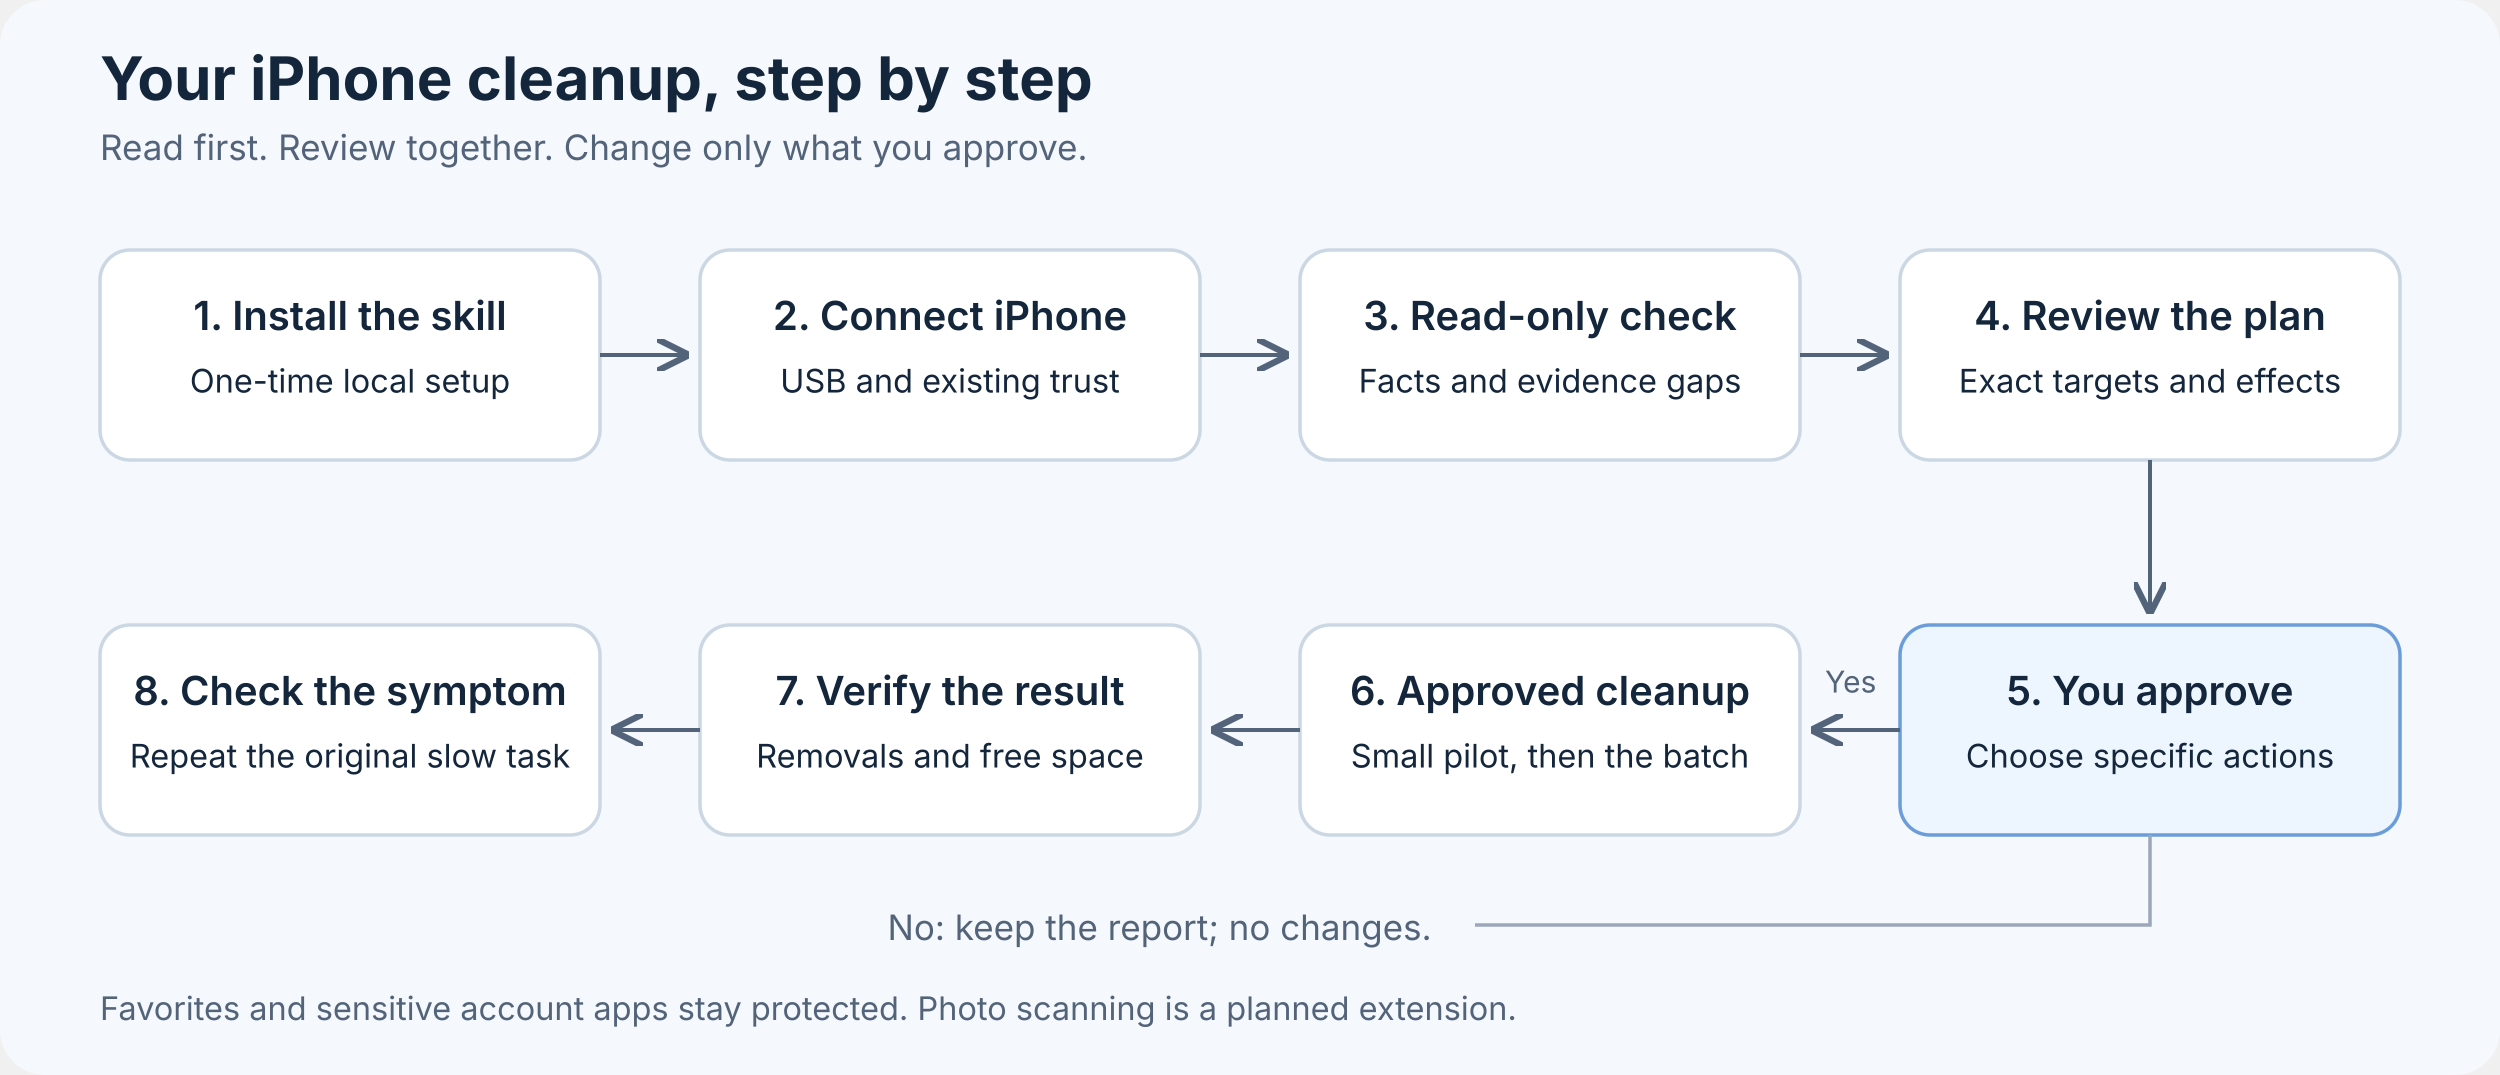
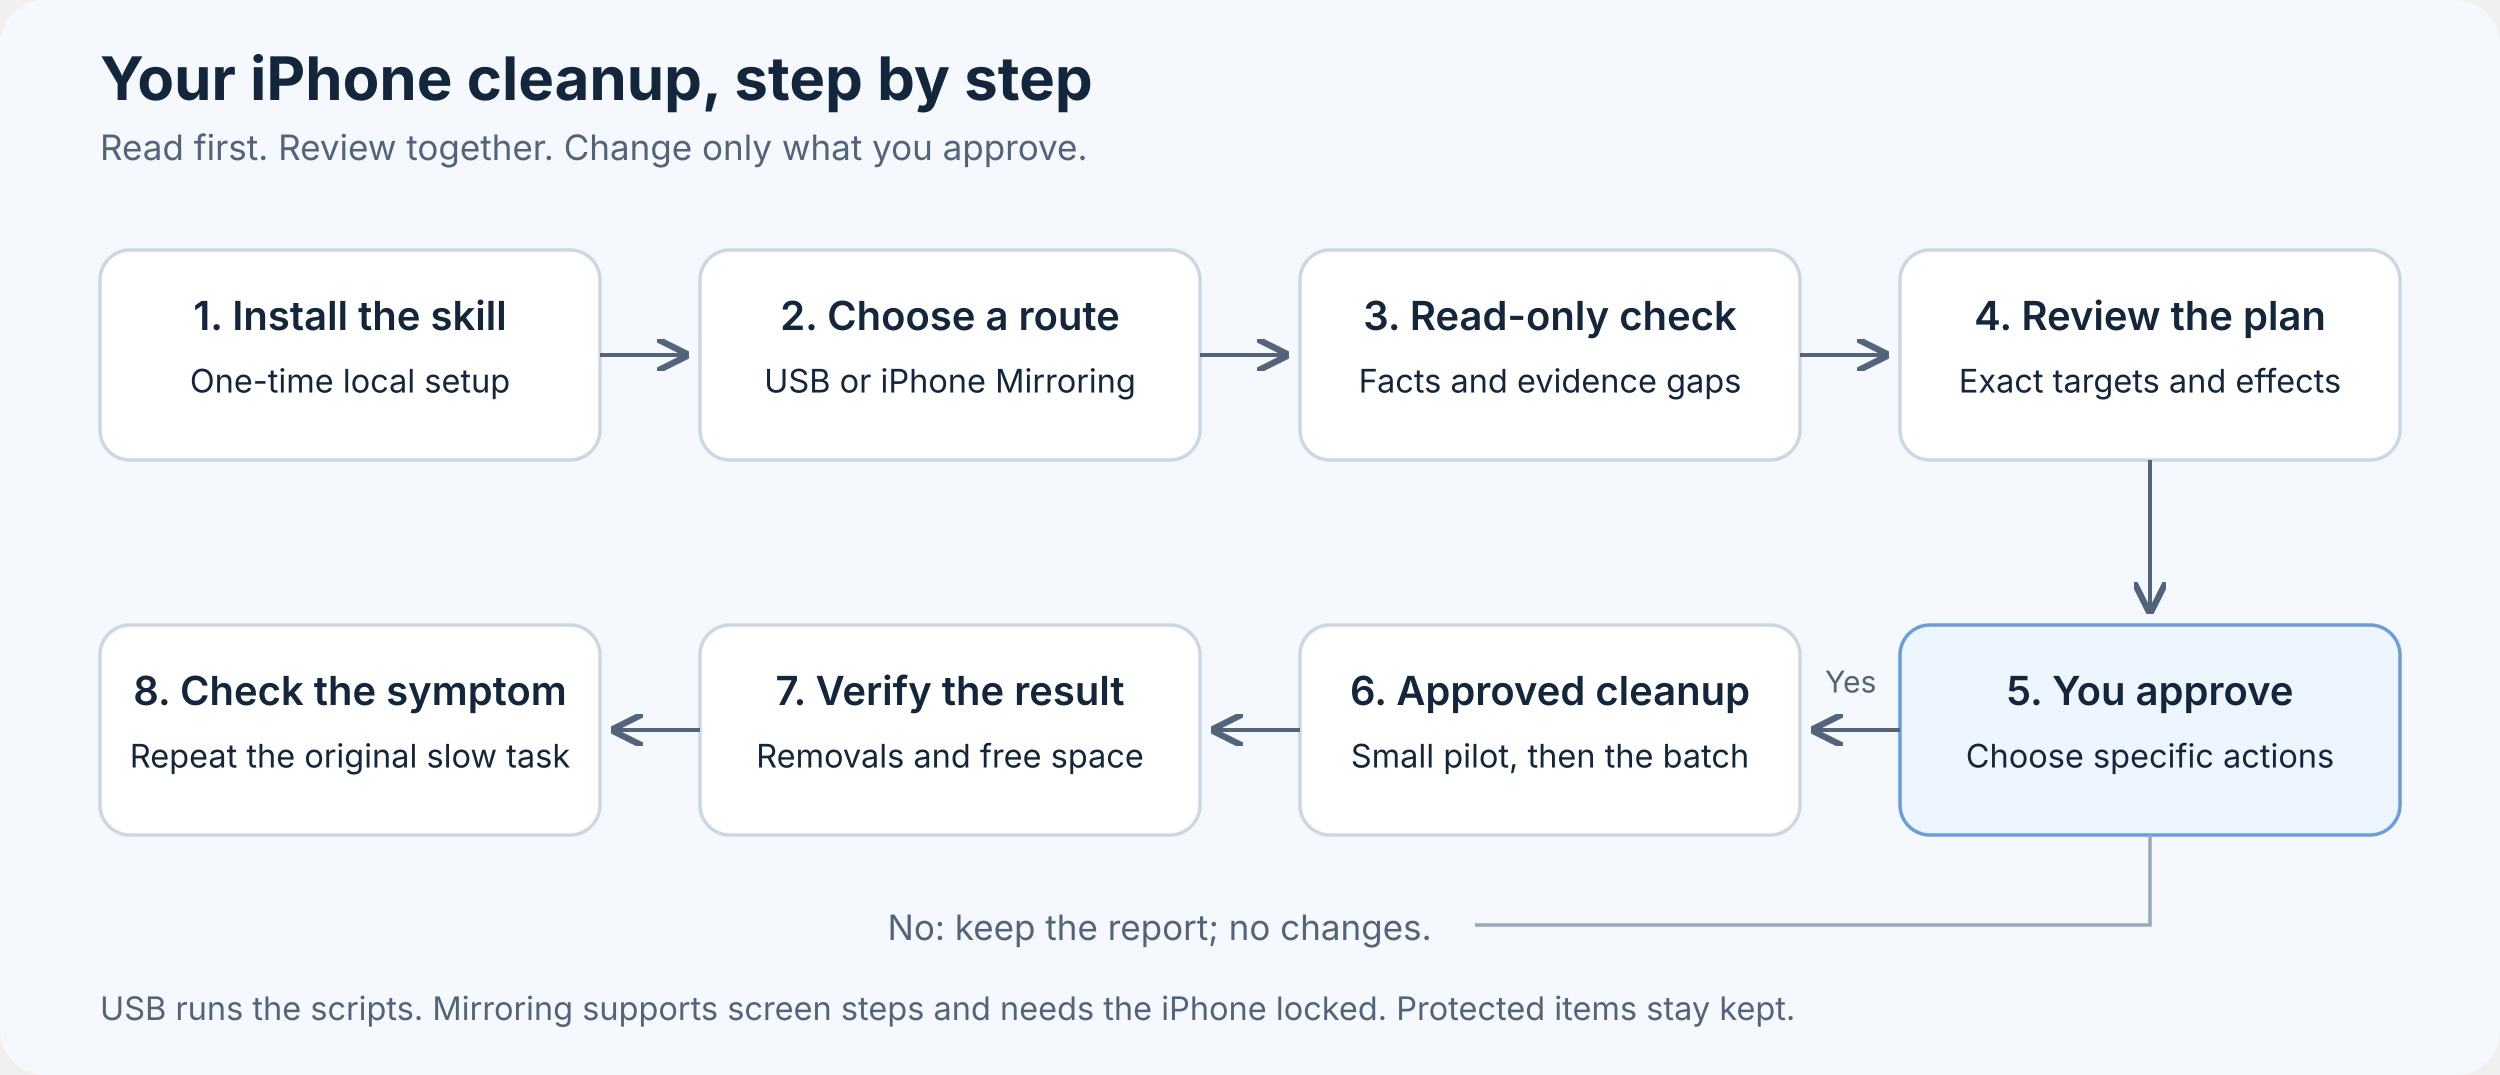
<svg xmlns="http://www.w3.org/2000/svg" width="1000" height="430" viewBox="0 0 1000 430" role="img" aria-labelledby="title desc">
  <defs>
    <marker id="arrow" markerWidth="8" markerHeight="8" refX="7" refY="4" orient="auto">
      <path d="M0 0 L8 4 L0 8" fill="none" stroke="#53647a" stroke-width="1.6" />
    </marker>
  </defs>
  <rect width="1000" height="430" rx="18" fill="#f5f8fc" />
  <g font-family="-apple-system, BlinkMacSystemFont, Segoe UI, sans-serif" fill="#14263b">
    <text x="40" y="40" font-size="24" font-weight="700">Your iPhone cleanup, step by step</text>
    <text x="40" y="64" font-size="14" fill="#53647a">Read first. Review together. Change only what you approve.</text>
    <g fill="#fff" stroke="#ccd7e4" stroke-width="1.4">
      <rect x="40" y="100" width="200" height="84" rx="12" />
      <rect x="280" y="100" width="200" height="84" rx="12" />
      <rect x="520" y="100" width="200" height="84" rx="12" />
      <rect x="760" y="100" width="200" height="84" rx="12" />
      <rect x="760" y="250" width="200" height="84" rx="12" fill="#edf5ff" stroke="#6a9dda" />
      <rect x="520" y="250" width="200" height="84" rx="12" />
      <rect x="280" y="250" width="200" height="84" rx="12" />
      <rect x="40" y="250" width="200" height="84" rx="12" />
    </g>
    <g font-size="16" text-anchor="middle" font-weight="600">
      <text x="140" y="132">1. Install the skill</text>
      <text x="140" y="157" font-size="13" font-weight="400">One-time local setup</text>
-       <text x="380" y="132">2. Connect iPhone</text>
-       <text x="380" y="157" font-size="13" font-weight="400">USB and existing trust</text>
+       <text x="380" y="132">2. Choose a route</text>
+       <text x="380" y="157" font-size="13" font-weight="400">USB or iPhone Mirroring</text>
      <text x="620" y="132">3. Read-only check</text>
      <text x="620" y="157" font-size="13" font-weight="400">Facts and evidence gaps</text>
      <text x="860" y="132">4. Review the plan</text>
      <text x="860" y="157" font-size="13" font-weight="400">Exact targets and effects</text>
      <text x="860" y="282">5. You approve</text>
      <text x="860" y="307" font-size="13" font-weight="400">Choose specific actions</text>
      <text x="620" y="282">6. Approved cleanup</text>
      <text x="620" y="307" font-size="13" font-weight="400">Small pilot, then the batch</text>
      <text x="380" y="282">7. Verify the result</text>
      <text x="380" y="307" font-size="13" font-weight="400">Removals and free space</text>
      <text x="140" y="282">8. Check the symptom</text>
      <text x="140" y="307" font-size="13" font-weight="400">Repeat the original slow task</text>
    </g>
    <g fill="none" stroke="#53647a" stroke-width="1.6" marker-end="url(#arrow)">
      <path d="M240 142 H274" />
      <path d="M480 142 H514" />
      <path d="M720 142 H754" />
      <path d="M860 184 V244" />
      <path d="M760 292 H726" />
      <path d="M520 292 H486" />
      <path d="M280 292 H246" />
    </g>
    <text x="730" y="277" font-size="12" fill="#53647a">Yes</text>
    <path d="M860 334 V370 H590" fill="none" stroke="#9aa8ba" stroke-width="1.4" />
    <text x="355" y="376" font-size="14" fill="#53647a">No: keep the report; no changes.</text>
-     <text x="40" y="408" font-size="13" fill="#53647a">Favorites and sensitive account apps stay protected. Photo scanning is a planned extension.</text>
+     <text x="40" y="408" font-size="13" fill="#53647a">USB runs the scripts. Mirroring supports screen steps and needs the iPhone locked. Protected items stay kept.</text>
  </g>
</svg>
